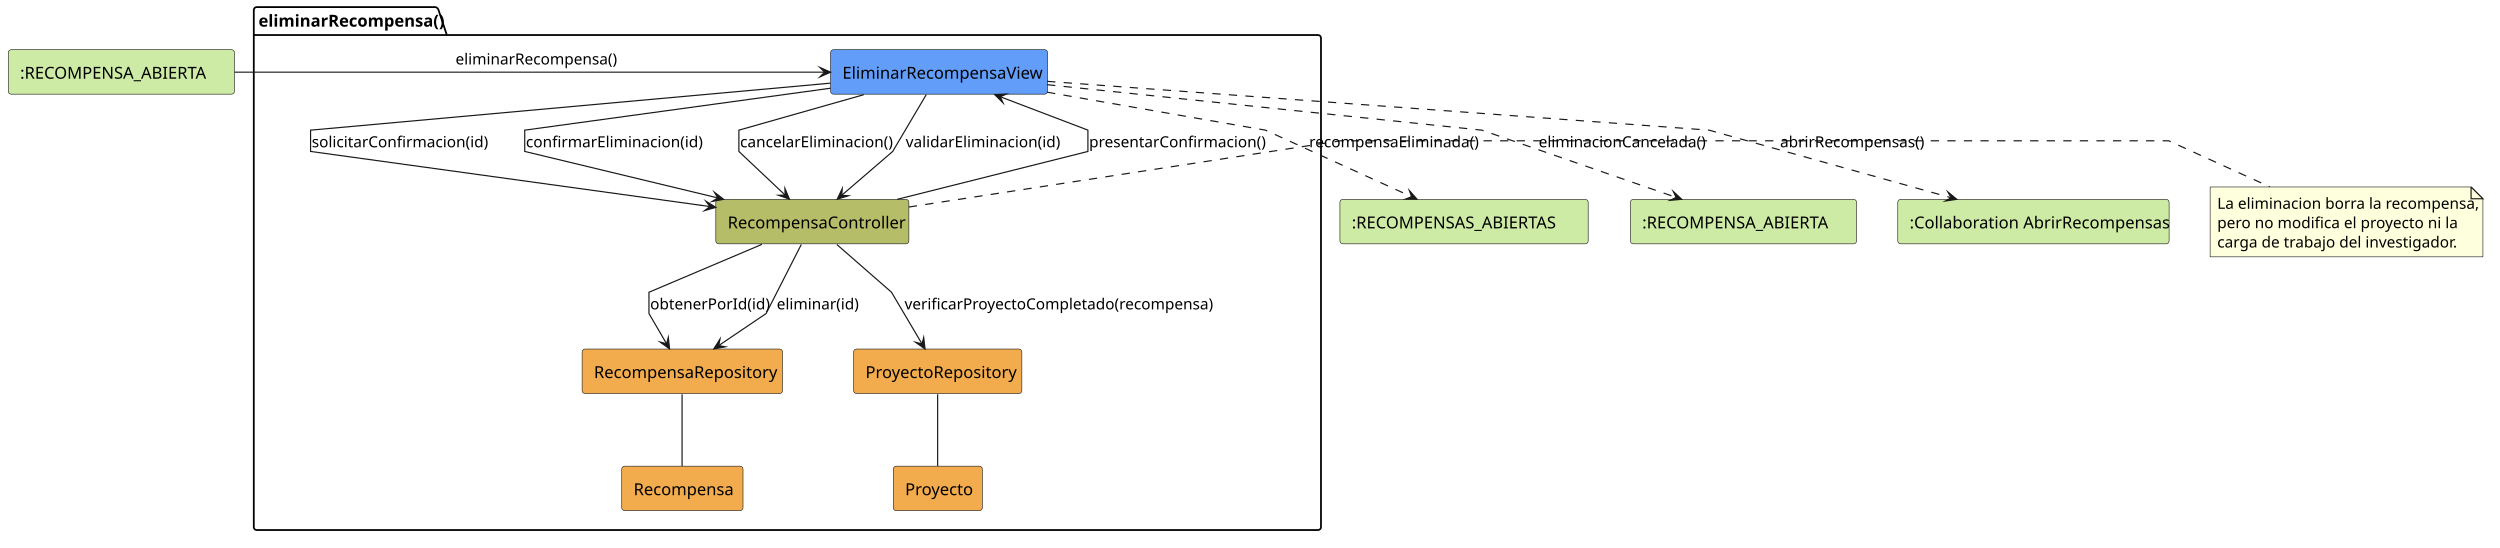
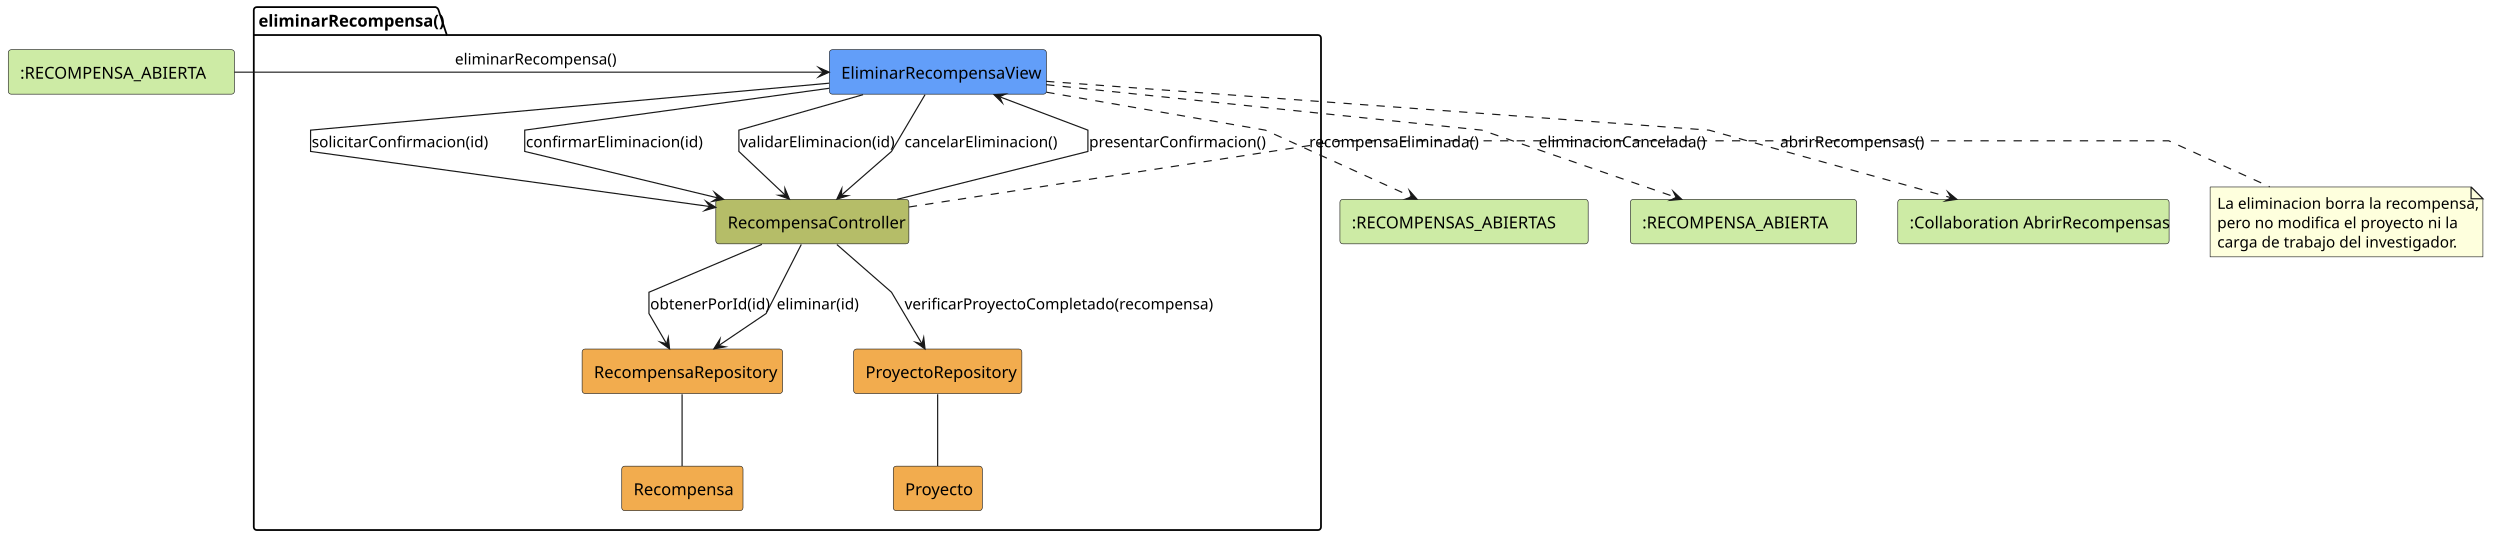
<svg xmlns="http://www.w3.org/2000/svg" contentStyleType="text/css" data-diagram-type="DESCRIPTION" height="463px" preserveAspectRatio="none" style="width:2113px;height:463px;background:#FFFFFF;" version="1.1" viewBox="0 0 2113 463" width="2113px" zoomAndPan="magnify">
  <defs />
  <g>
    <g class="cluster" data-qualified-name="eliminarRecompensa" data-source-line="4" id="ent0002">
      <path d="M217,6 L368.158,6 A3.75,3.75 0 0 1 370.658,8.5 L377.658,29.609 L1114,29.609 A2.5,2.5 0 0 1 1116.5,32.109 L1116.5,445.5 A2.5,2.5 0 0 1 1114,448 L217,448 A2.5,2.5 0 0 1 214.5,445.5 L214.5,8.5 A2.5,2.5 0 0 1 217,6" fill="none" style="stroke:#000000;stroke-width:1.5;" />
      <line style="stroke:#000000;stroke-width:1.5;" x1="214.5" x2="377.658" y1="29.609" y2="29.609" />
      <text fill="#000000" font-family="sans-serif" font-size="14" font-weight="700" lengthAdjust="spacing" textLength="150.158" x="218.5" y="22.533">eliminarRecompensa()</text>
    </g>
    <g class="entity" data-qualified-name="eliminarRecompensa.EliminarRecompensaView" data-source-line="5" id="ent0003">
-       <rect fill="#629EF9" height="37.609" rx="2.5" ry="2.5" style="stroke:#181818;stroke-width:0.5;" width="183.399" x="702" y="42" />
-       <text fill="#000000" font-family="sans-serif" font-size="14" lengthAdjust="spacing" textLength="163.399" x="712" y="66.533">EliminarRecompensaView</text>
+       <rect fill="#629EF9" height="37.609" rx="2.5" ry="2.5" style="stroke:#181818;stroke-width:0.5;" width="183.399" x="701" y="42" />
+       <text fill="#000000" font-family="sans-serif" font-size="14" lengthAdjust="spacing" textLength="163.399" x="711" y="66.533">EliminarRecompensaView</text>
    </g>
    <g class="entity" data-qualified-name="eliminarRecompensa.RecompensaController" data-source-line="6" id="ent0004">
      <rect fill="#B5BD68" height="37.609" rx="2.5" ry="2.5" style="stroke:#181818;stroke-width:0.5;" width="163.179" x="605" y="168.5" />
      <text fill="#000000" font-family="sans-serif" font-size="14" lengthAdjust="spacing" textLength="143.179" x="615" y="193.033">RecompensaController</text>
    </g>
    <g class="entity" data-qualified-name="eliminarRecompensa.RecompensaRepository" data-source-line="7" id="ent0005">
      <rect fill="#F2AC4E" height="37.609" rx="2.5" ry="2.5" style="stroke:#181818;stroke-width:0.5;" width="169.406" x="492" y="295" />
      <text fill="#000000" font-family="sans-serif" font-size="14" lengthAdjust="spacing" textLength="149.406" x="502" y="319.533">RecompensaRepository</text>
    </g>
    <g class="entity" data-qualified-name="eliminarRecompensa.ProyectoRepository" data-source-line="8" id="ent0006">
      <rect fill="#F2AC4E" height="37.609" rx="2.5" ry="2.5" style="stroke:#181818;stroke-width:0.5;" width="142.165" x="721.5" y="295" />
      <text fill="#000000" font-family="sans-serif" font-size="14" lengthAdjust="spacing" textLength="122.165" x="731.5" y="319.533">ProyectoRepository</text>
    </g>
    <g class="entity" data-qualified-name="eliminarRecompensa.Recompensa" data-source-line="9" id="ent0007">
      <rect fill="#F2AC4E" height="37.609" rx="2.5" ry="2.5" style="stroke:#181818;stroke-width:0.5;" width="102.489" x="525.5" y="394" />
      <text fill="#000000" font-family="sans-serif" font-size="14" lengthAdjust="spacing" textLength="82.489" x="535.5" y="418.533">Recompensa</text>
    </g>
    <g class="entity" data-qualified-name="eliminarRecompensa.Proyecto" data-source-line="10" id="ent0008">
      <rect fill="#F2AC4E" height="37.609" rx="2.5" ry="2.5" style="stroke:#181818;stroke-width:0.5;" width="75.248" x="755" y="394" />
      <text fill="#000000" font-family="sans-serif" font-size="14" lengthAdjust="spacing" textLength="55.248" x="765" y="418.533">Proyecto</text>
    </g>
    <g class="entity" data-qualified-name="EstadoEntrada" data-source-line="3" id="ent0001">
      <rect fill="#CDEBA5" height="37.609" rx="2.5" ry="2.5" style="stroke:#181818;stroke-width:0.5;" width="191.151" x="7" y="42" />
      <text fill="#000000" font-family="sans-serif" font-size="14" lengthAdjust="spacing" textLength="171.151" x="17" y="66.533">:RECOMPENSA_ABIERTA</text>
    </g>
    <g class="entity" data-qualified-name="EstadoSalidaExitosa" data-source-line="13" id="ent0009">
      <rect fill="#CDEBA5" height="37.609" rx="2.5" ry="2.5" style="stroke:#181818;stroke-width:0.5;" width="209.827" x="1132.5" y="168.5" />
      <text fill="#000000" font-family="sans-serif" font-size="14" lengthAdjust="spacing" textLength="189.827" x="1142.5" y="193.033">:RECOMPENSAS_ABIERTAS</text>
    </g>
    <g class="entity" data-qualified-name="EstadoSalidaCancelada" data-source-line="14" id="ent0010">
      <rect fill="#CDEBA5" height="37.609" rx="2.5" ry="2.5" style="stroke:#181818;stroke-width:0.5;" width="191.151" x="1378" y="168.5" />
      <text fill="#000000" font-family="sans-serif" font-size="14" lengthAdjust="spacing" textLength="171.151" x="1388" y="193.033">:RECOMPENSA_ABIERTA</text>
    </g>
    <g class="entity" data-qualified-name="AbrirRecompensas" data-source-line="15" id="ent0011">
      <rect fill="#CDEBA5" height="37.609" rx="2.5" ry="2.5" style="stroke:#181818;stroke-width:0.5;" width="229.323" x="1604" y="168.5" />
      <text fill="#000000" font-family="sans-serif" font-size="14" lengthAdjust="spacing" textLength="209.323" x="1614" y="193.033">:Collaboration AbrirRecompensas</text>
    </g>
    <g class="entity" data-qualified-name="GMN23" data-source-line="30" id="ent0024">
      <path d="M1868,158 L1868,217.055 L2098.555,217.055 L2098.555,168 L2088.555,158 L1868,158" fill="#FEFFDD" style="stroke:#181818;stroke-width:0.5;" />
      <path d="M2088.555,158 L2088.555,168 L2098.555,168 L2088.555,158" fill="#FEFFDD" style="stroke:#181818;stroke-width:1;" />
      <text fill="#000000" font-family="sans-serif" font-size="13" lengthAdjust="spacing" textLength="209.555" x="1874" y="176.495">La eliminacion borra la recompensa,</text>
      <text fill="#000000" font-family="sans-serif" font-size="13" lengthAdjust="spacing" textLength="190.773" x="1874" y="192.847">pero no modifica el proyecto ni la</text>
      <text fill="#000000" font-family="sans-serif" font-size="13" lengthAdjust="spacing" textLength="192.232" x="1874" y="209.198">carga de trabajo del investigador.</text>
    </g>
    <g class="link" data-entity-1="ent0001" data-entity-2="ent0003" data-link-type="dependency" data-source-line="17" id="lnk12">
-       <path d="M198.22,61 C331.43,61 566.05,61 696.98,61" fill="none" id="EstadoEntrada-to-EliminarRecompensaView" style="stroke:#181818;stroke-width:1;" />
-       <polygon fill="#181818" points="701.98,61,692.98,57,696.98,61,692.98,65,701.98,61" style="stroke:#181818;stroke-width:1;stroke-linejoin:miter;stroke-miterlimit:10;" />
-       <text fill="#000000" font-family="sans-serif" font-size="13" lengthAdjust="spacing" textLength="130.768" x="385" y="54.495">eliminarRecompensa()</text>
+       <path d="M198.08,61 C331,61 565.04,61 695.84,61" fill="none" id="EstadoEntrada-to-EliminarRecompensaView" style="stroke:#181818;stroke-width:1;" />
+       <polygon fill="#181818" points="700.84,61,691.84,57,695.84,61,691.84,65,700.84,61" style="stroke:#181818;stroke-width:1;stroke-linejoin:miter;stroke-miterlimit:10;" />
+       <text fill="#000000" font-family="sans-serif" font-size="13" lengthAdjust="spacing" textLength="130.768" x="384.5" y="54.495">eliminarRecompensa()</text>
    </g>
    <g class="link" data-entity-1="ent0003" data-entity-2="ent0004" data-link-type="dependency" data-source-line="19" id="lnk13">
-       <path d="M701.92,70.28 C550.02,84.01 262.5,110 262.5,110 C262.5,110 262.5,128 262.5,128 C262.5,128 476.887,157.576 600.047,174.576" fill="none" id="EliminarRecompensaView-to-RecompensaController" style="stroke:#181818;stroke-width:1;" />
+       <path d="M700.79,70.31 C549.09,84.04 262.5,110 262.5,110 C262.5,110 262.5,128 262.5,128 C262.5,128 476.887,157.576 600.047,174.576" fill="none" id="EliminarRecompensaView-to-RecompensaController" style="stroke:#181818;stroke-width:1;" />
      <polygon fill="#181818" points="605,175.26,596.631,170.067,600.047,174.576,595.538,177.992,605,175.26" style="stroke:#181818;stroke-width:1;stroke-linejoin:miter;stroke-miterlimit:10;" />
      <text fill="#000000" font-family="sans-serif" font-size="13" lengthAdjust="spacing" textLength="139.426" x="263.5" y="124.495">solicitarConfirmacion(id)</text>
    </g>
    <g class="link" data-entity-1="ent0004" data-entity-2="ent0003" data-link-type="dependency" data-source-line="20" id="lnk14">
-       <path d="M758.31,168.47 C826.77,151.28 919.5,128 919.5,128 C919.5,128 919.5,110 919.5,110 C919.5,110 881.202,95.41 845.452,81.79" fill="none" id="RecompensaController-to-EliminarRecompensaView" style="stroke:#181818;stroke-width:1;" />
-       <polygon fill="#181818" points="840.78,80.01,847.766,86.952,845.452,81.79,850.614,79.476,840.78,80.01" style="stroke:#181818;stroke-width:1;stroke-linejoin:miter;stroke-miterlimit:10;" />
+       <path d="M758.31,168.47 C826.77,151.28 919.5,128 919.5,128 C919.5,128 919.5,110 919.5,110 C919.5,110 880.867,95.398 844.827,81.778" fill="none" id="RecompensaController-to-EliminarRecompensaView" style="stroke:#181818;stroke-width:1;" />
+       <polygon fill="#181818" points="840.15,80.01,847.155,86.933,844.827,81.778,849.983,79.45,840.15,80.01" style="stroke:#181818;stroke-width:1;stroke-linejoin:miter;stroke-miterlimit:10;" />
      <text fill="#000000" font-family="sans-serif" font-size="13" lengthAdjust="spacing" textLength="140.163" x="920.5" y="124.495">presentarConfirmacion()</text>
    </g>
    <g class="link" data-entity-1="ent0003" data-entity-2="ent0004" data-link-type="dependency" data-source-line="21" id="lnk15">
-       <path d="M702,74.55 C598.3,88.77 443.5,110 443.5,110 C443.5,110 443.5,128 443.5,128 C443.5,128 535.349,150.11 606.749,167.3" fill="none" id="EliminarRecompensaView-to-RecompensaController-1" style="stroke:#181818;stroke-width:1;" />
+       <path d="M700.8,74.61 C597.4,88.83 443.5,110 443.5,110 C443.5,110 443.5,128 443.5,128 C443.5,128 535.349,150.11 606.749,167.3" fill="none" id="EliminarRecompensaView-to-RecompensaController-1" style="stroke:#181818;stroke-width:1;" />
      <polygon fill="#181818" points="611.61,168.47,603.796,162.475,606.749,167.3,601.924,170.252,611.61,168.47" style="stroke:#181818;stroke-width:1;stroke-linejoin:miter;stroke-miterlimit:10;" />
      <text fill="#000000" font-family="sans-serif" font-size="13" lengthAdjust="spacing" textLength="139.426" x="444.5" y="124.495">confirmarEliminacion(id)</text>
    </g>
    <g class="link" data-entity-1="ent0003" data-entity-2="ent0004" data-link-type="dependency" data-source-line="22" id="lnk16">
-       <path d="M730.09,80.01 C682.14,93.63 624.5,110 624.5,110 C624.5,110 624.5,128 624.5,128 C624.5,128 645.383,147.709 663.583,164.879" fill="none" id="EliminarRecompensaView-to-RecompensaController-2" style="stroke:#181818;stroke-width:1;" />
+       <path d="M729.47,80.01 C681.79,93.63 624.5,110 624.5,110 C624.5,110 624.5,128 624.5,128 C624.5,128 645.383,147.709 663.583,164.879" fill="none" id="EliminarRecompensaView-to-RecompensaController-2" style="stroke:#181818;stroke-width:1;" />
      <polygon fill="#181818" points="667.22,168.31,663.418,159.224,663.583,164.879,657.929,165.043,667.22,168.31" style="stroke:#181818;stroke-width:1;stroke-linejoin:miter;stroke-miterlimit:10;" />
-       <text fill="#000000" font-family="sans-serif" font-size="13" lengthAdjust="spacing" textLength="124.268" x="625.5" y="124.495">cancelarEliminacion()</text>
+       <text fill="#000000" font-family="sans-serif" font-size="13" lengthAdjust="spacing" textLength="123.544" x="625.5" y="124.495">validarEliminacion(id)</text>
    </g>
-     <g class="link" data-entity-1="ent0003" data-entity-2="ent0004" data-link-type="dependency" data-source-line="23" id="lnk17">
-       <path d="M782.84,80.03 C771.3,99.58 754.5,128 754.5,128 C754.5,128 731.39,147.879 711.431,165.049" fill="none" id="EliminarRecompensaView-to-RecompensaController-3" style="stroke:#181818;stroke-width:1;" />
-       <polygon fill="#181818" points="707.64,168.31,717.072,165.473,711.431,165.049,711.854,159.408,707.64,168.31" style="stroke:#181818;stroke-width:1;stroke-linejoin:miter;stroke-miterlimit:10;" />
-       <text fill="#000000" font-family="sans-serif" font-size="13" lengthAdjust="spacing" textLength="123.544" x="765.5" y="124.495">validarEliminacion(id)</text>
+     <g class="link" data-entity-1="ent0003" data-entity-2="ent0004" data-link-type="dependency" data-source-line="26" id="lnk20">
+       <path d="M781.84,80.03 C770.3,99.58 753.5,128 753.5,128 C753.5,128 730.767,147.852 711.097,165.022" fill="none" id="EliminarRecompensaView-to-RecompensaController-3" style="stroke:#181818;stroke-width:1;" />
+       <polygon fill="#181818" points="707.33,168.31,716.741,165.405,711.097,165.022,711.48,159.378,707.33,168.31" style="stroke:#181818;stroke-width:1;stroke-linejoin:miter;stroke-miterlimit:10;" />
+       <text fill="#000000" font-family="sans-serif" font-size="13" lengthAdjust="spacing" textLength="124.268" x="764.5" y="124.495">cancelarEliminacion()</text>
    </g>
-     <g class="link" data-entity-1="ent0004" data-entity-2="ent0005" data-link-type="dependency" data-source-line="24" id="lnk18">
+     <g class="link" data-entity-1="ent0004" data-entity-2="ent0005" data-link-type="dependency" data-source-line="23" id="lnk17">
      <path d="M643.97,206.53 C603.42,223.72 548.5,247 548.5,247 C548.5,247 548.5,265 548.5,265 C548.5,265 555.472,276.94 563.392,290.53" fill="none" id="RecompensaController-to-RecompensaRepository" style="stroke:#181818;stroke-width:1;" />
      <polygon fill="#181818" points="565.91,294.85,564.834,285.06,563.392,290.53,557.922,289.088,565.91,294.85" style="stroke:#181818;stroke-width:1;stroke-linejoin:miter;stroke-miterlimit:10;" />
      <text fill="#000000" font-family="sans-serif" font-size="13" lengthAdjust="spacing" textLength="93.939" x="549.5" y="261.495">obtenerPorId(id)</text>
    </g>
-     <g class="link" data-entity-1="ent0004" data-entity-2="ent0005" data-link-type="dependency" data-source-line="26" id="lnk20">
+     <g class="link" data-entity-1="ent0004" data-entity-2="ent0005" data-link-type="dependency" data-source-line="25" id="lnk19">
      <path d="M677.26,206.63 C665.72,229.25 647.5,265 647.5,265 C647.5,265 627.593,278.46 607.483,292.05" fill="none" id="RecompensaController-to-RecompensaRepository-1" style="stroke:#181818;stroke-width:1;" />
      <polygon fill="#181818" points="603.34,294.85,613.037,293.125,607.483,292.05,608.557,286.497,603.34,294.85" style="stroke:#181818;stroke-width:1;stroke-linejoin:miter;stroke-miterlimit:10;" />
      <text fill="#000000" font-family="sans-serif" font-size="13" lengthAdjust="spacing" textLength="64.289" x="656.5" y="261.495">eliminar(id)</text>
    </g>
-     <g class="link" data-entity-1="ent0004" data-entity-2="ent0006" data-link-type="dependency" data-source-line="25" id="lnk19">
+     <g class="link" data-entity-1="ent0004" data-entity-2="ent0006" data-link-type="dependency" data-source-line="24" id="lnk18">
      <path d="M707.33,206.69 C727,223.86 753.5,247 753.5,247 C753.5,247 767.758,271.114 779.298,290.664" fill="none" id="RecompensaController-to-ProyectoRepository" style="stroke:#181818;stroke-width:1;" />
      <polygon fill="#181818" points="781.84,294.97,780.71,285.186,779.298,290.664,773.82,289.253,781.84,294.97" style="stroke:#181818;stroke-width:1;stroke-linejoin:miter;stroke-miterlimit:10;" />
      <text fill="#000000" font-family="sans-serif" font-size="13" lengthAdjust="spacing" textLength="247.102" x="764.5" y="261.495">verificarProyectoCompletado(recompensa)</text>
    </g>
    <g class="link" data-entity-1="ent0005" data-entity-2="ent0007" data-link-type="association" data-source-line="27" id="lnk21">
      <path d="M576.5,333.24 C576.5,350.59 576.5,376.52 576.5,393.84" fill="none" id="RecompensaRepository-Recompensa" style="stroke:#181818;stroke-width:1;" />
    </g>
    <g class="link" data-entity-1="ent0006" data-entity-2="ent0008" data-link-type="association" data-source-line="28" id="lnk22">
      <path d="M792.5,333.24 C792.5,350.59 792.5,376.52 792.5,393.84" fill="none" id="ProyectoRepository-Proyecto" style="stroke:#181818;stroke-width:1;" />
    </g>
    <g class="link" data-entity-1="ent0004" data-entity-2="ent0024" data-link-type="association" data-source-line="30" id="lnk25">
      <path d="M768.14,174.98 C896.98,155.21 1133,119 1133,119 C1133,119 1833,119 1833,119 C1833,119 1877.69,139.34 1918.36,157.85" fill="none" id="RecompensaController-GMN23" style="stroke:#181818;stroke-width:1;stroke-dasharray:7,7;" />
    </g>
    <g class="link" data-entity-1="ent0003" data-entity-2="ent0009" data-link-type="dependency" data-source-line="34" id="lnk26">
-       <path d="M885.02,77.92 C965.36,91.89 1069.5,110 1069.5,110 C1069.5,110 1143.459,143.678 1193.139,166.298" fill="none" id="EliminarRecompensaView-to-EstadoSalidaExitosa" style="stroke:#181818;stroke-width:1;stroke-dasharray:7,7;" />
+       <path d="M884.35,77.92 C964.98,91.89 1069.5,110 1069.5,110 C1069.5,110 1143.459,143.678 1193.139,166.298" fill="none" id="EliminarRecompensaView-to-EstadoSalidaExitosa" style="stroke:#181818;stroke-width:1;stroke-dasharray:7,7;" />
      <polygon fill="#181818" points="1197.69,168.37,1191.157,161,1193.139,166.298,1187.841,168.281,1197.69,168.37" style="stroke:#181818;stroke-width:1;stroke-linejoin:miter;stroke-miterlimit:10;" />
      <text fill="#000000" font-family="sans-serif" font-size="13" lengthAdjust="spacing" textLength="137.281" x="1106.5" y="124.495">recompensaEliminada()</text>
    </g>
    <g class="link" data-entity-1="ent0003" data-entity-2="ent0010" data-link-type="dependency" data-source-line="35" id="lnk27">
-       <path d="M885.01,71.57 C1018.91,85.57 1252.5,110 1252.5,110 C1252.5,110 1351.345,144.214 1416.685,166.834" fill="none" id="EliminarRecompensaView-to-EstadoSalidaCancelada" style="stroke:#181818;stroke-width:1;stroke-dasharray:7,7;" />
+       <path d="M884.21,71.57 C1018.4,85.57 1252.5,110 1252.5,110 C1252.5,110 1351.345,144.214 1416.685,166.834" fill="none" id="EliminarRecompensaView-to-EstadoSalidaCancelada" style="stroke:#181818;stroke-width:1;stroke-dasharray:7,7;" />
      <polygon fill="#181818" points="1421.41,168.47,1414.214,161.746,1416.685,166.834,1411.597,169.306,1421.41,168.47" style="stroke:#181818;stroke-width:1;stroke-linejoin:miter;stroke-miterlimit:10;" />
      <text fill="#000000" font-family="sans-serif" font-size="13" lengthAdjust="spacing" textLength="135.846" x="1300.5" y="124.495">eliminacionCancelada()</text>
    </g>
    <g class="link" data-entity-1="ent0003" data-entity-2="ent0011" data-link-type="dependency" data-source-line="36" id="lnk28">
-       <path d="M885.05,68.75 C1064.35,81.97 1444.5,110 1444.5,110 C1444.5,110 1568.094,144.505 1649.094,167.125" fill="none" id="EliminarRecompensaView-to-AbrirRecompensas" style="stroke:#181818;stroke-width:1;stroke-dasharray:7,7;" />
+       <path d="M884.19,68.75 C1063.77,81.97 1444.5,110 1444.5,110 C1444.5,110 1568.094,144.505 1649.094,167.125" fill="none" id="EliminarRecompensaView-to-AbrirRecompensas" style="stroke:#181818;stroke-width:1;stroke-dasharray:7,7;" />
      <polygon fill="#181818" points="1653.91,168.47,1646.318,162.197,1649.094,167.125,1644.166,169.902,1653.91,168.47" style="stroke:#181818;stroke-width:1;stroke-linejoin:miter;stroke-miterlimit:10;" />
      <text fill="#000000" font-family="sans-serif" font-size="13" lengthAdjust="spacing" textLength="117.762" x="1504.5" y="124.495">abrirRecompensas()</text>
    </g>
  </g>
</svg>
